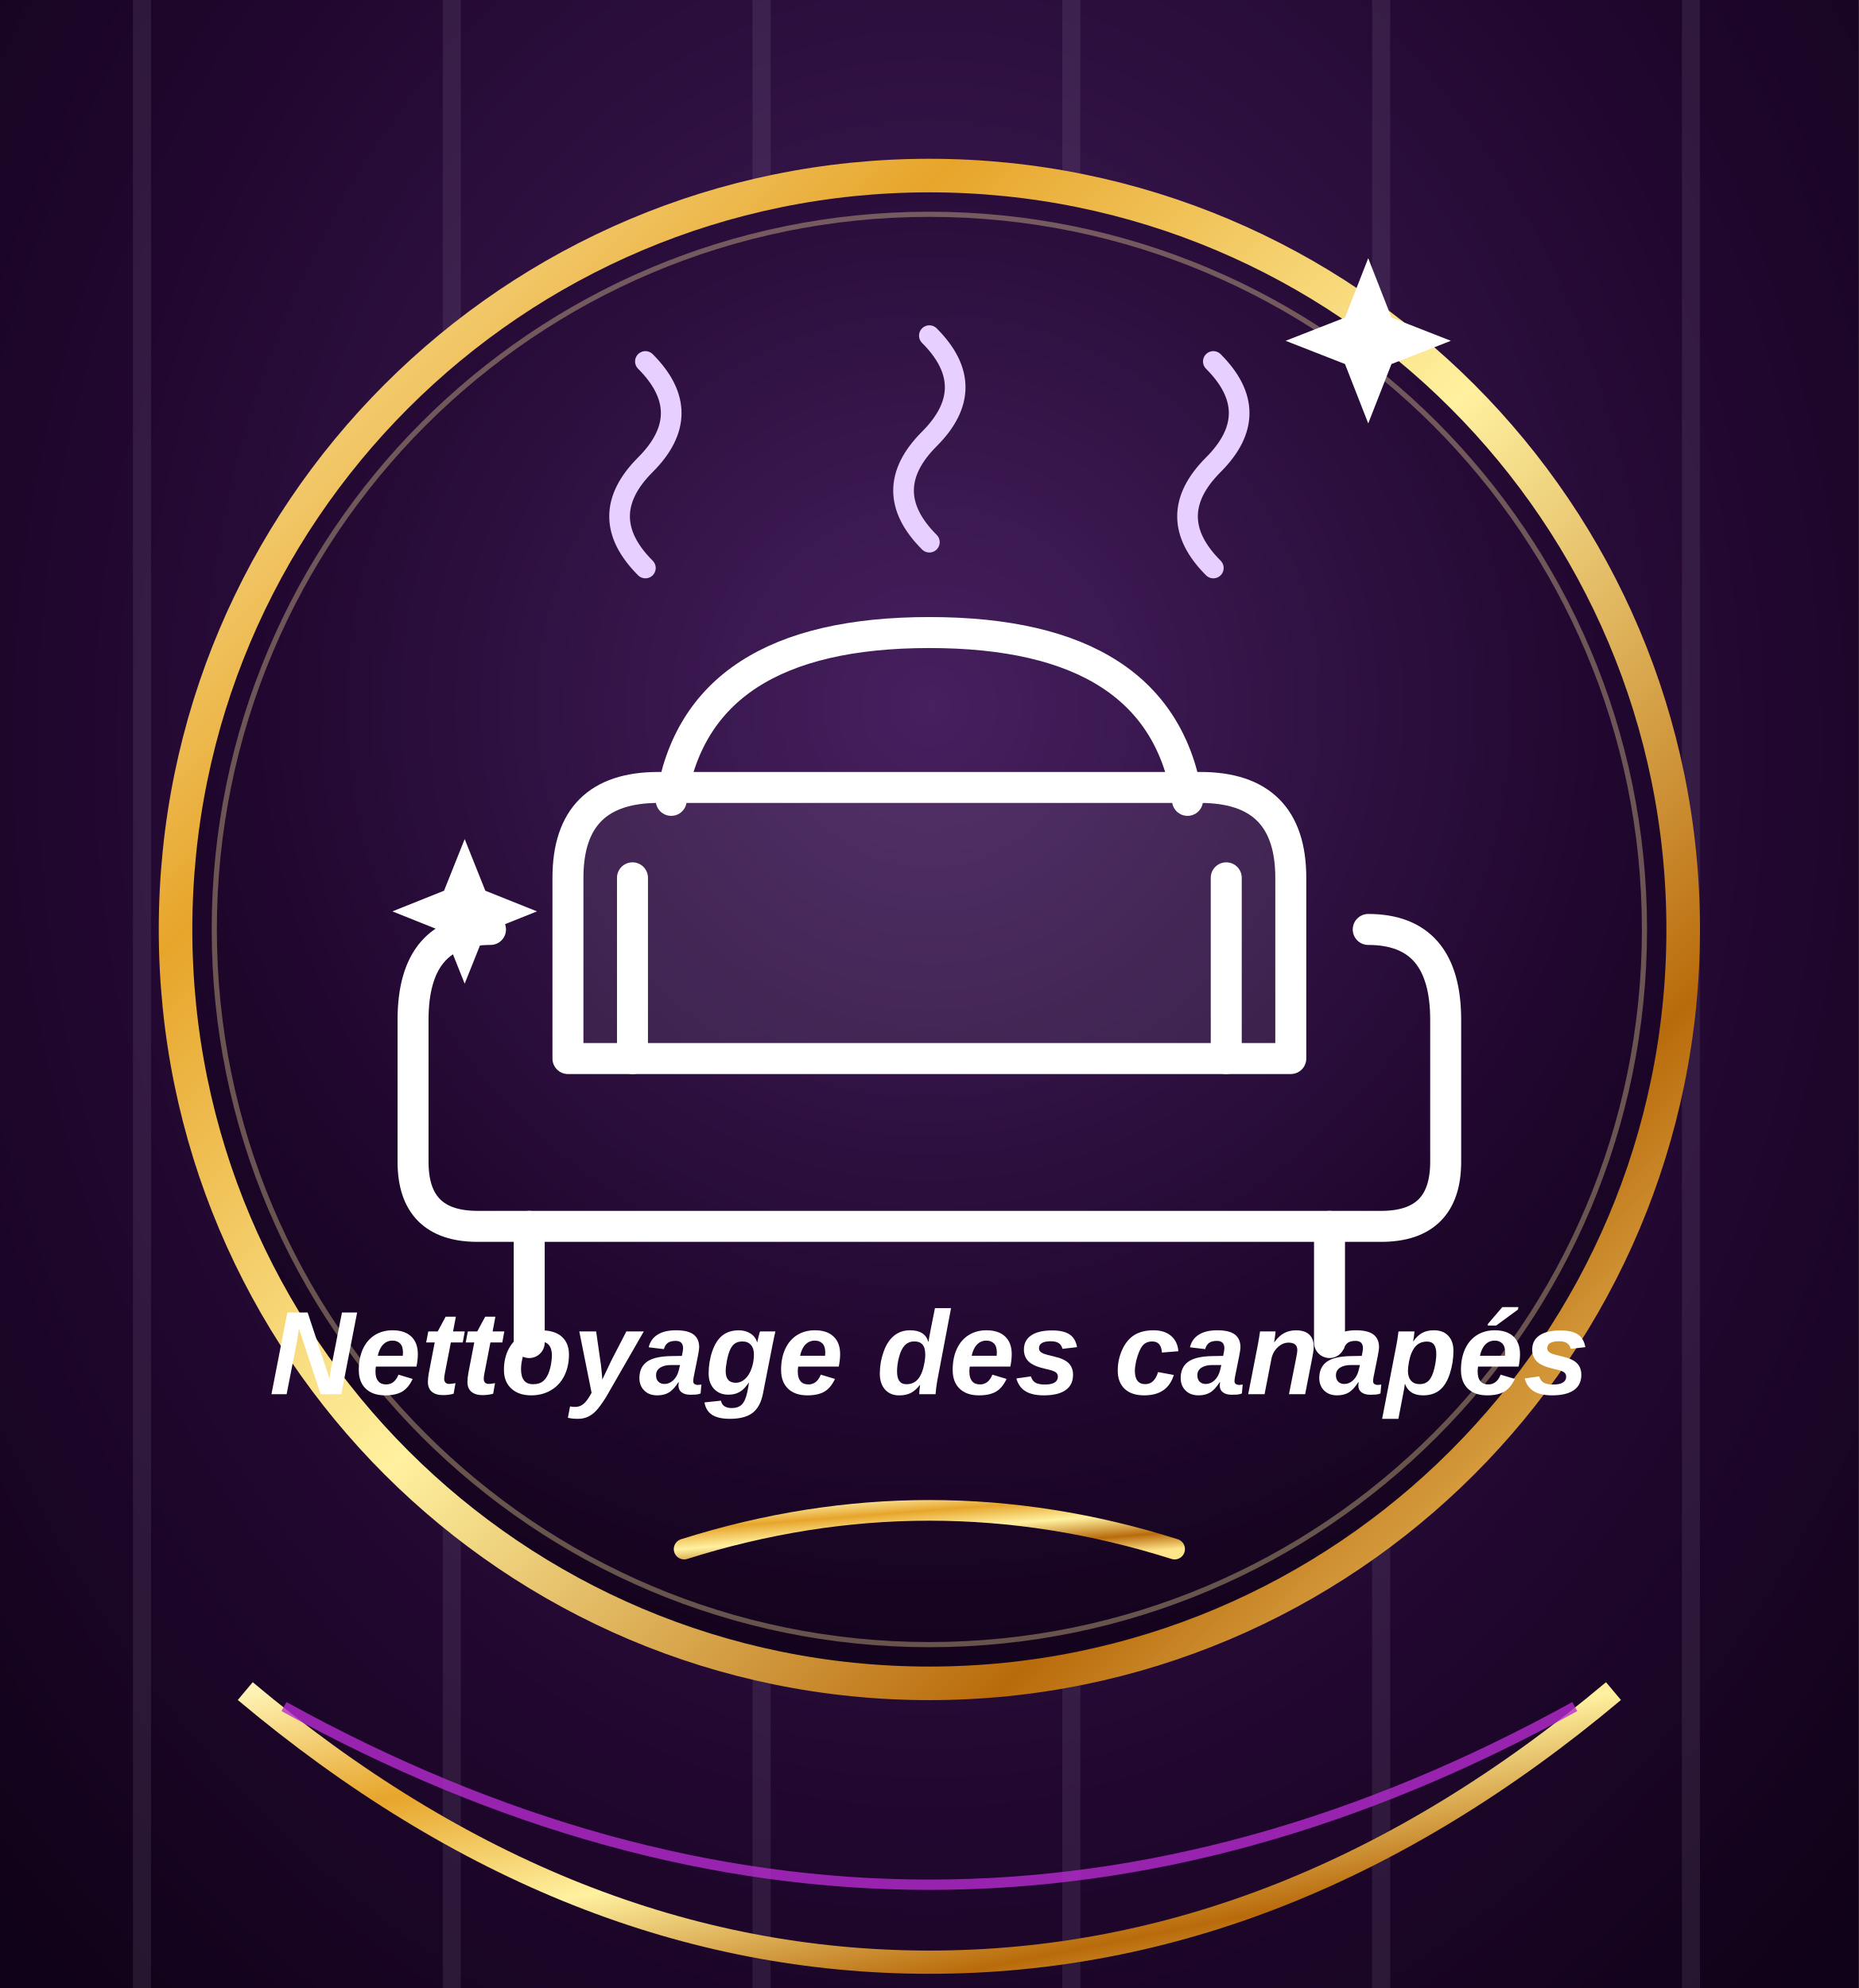
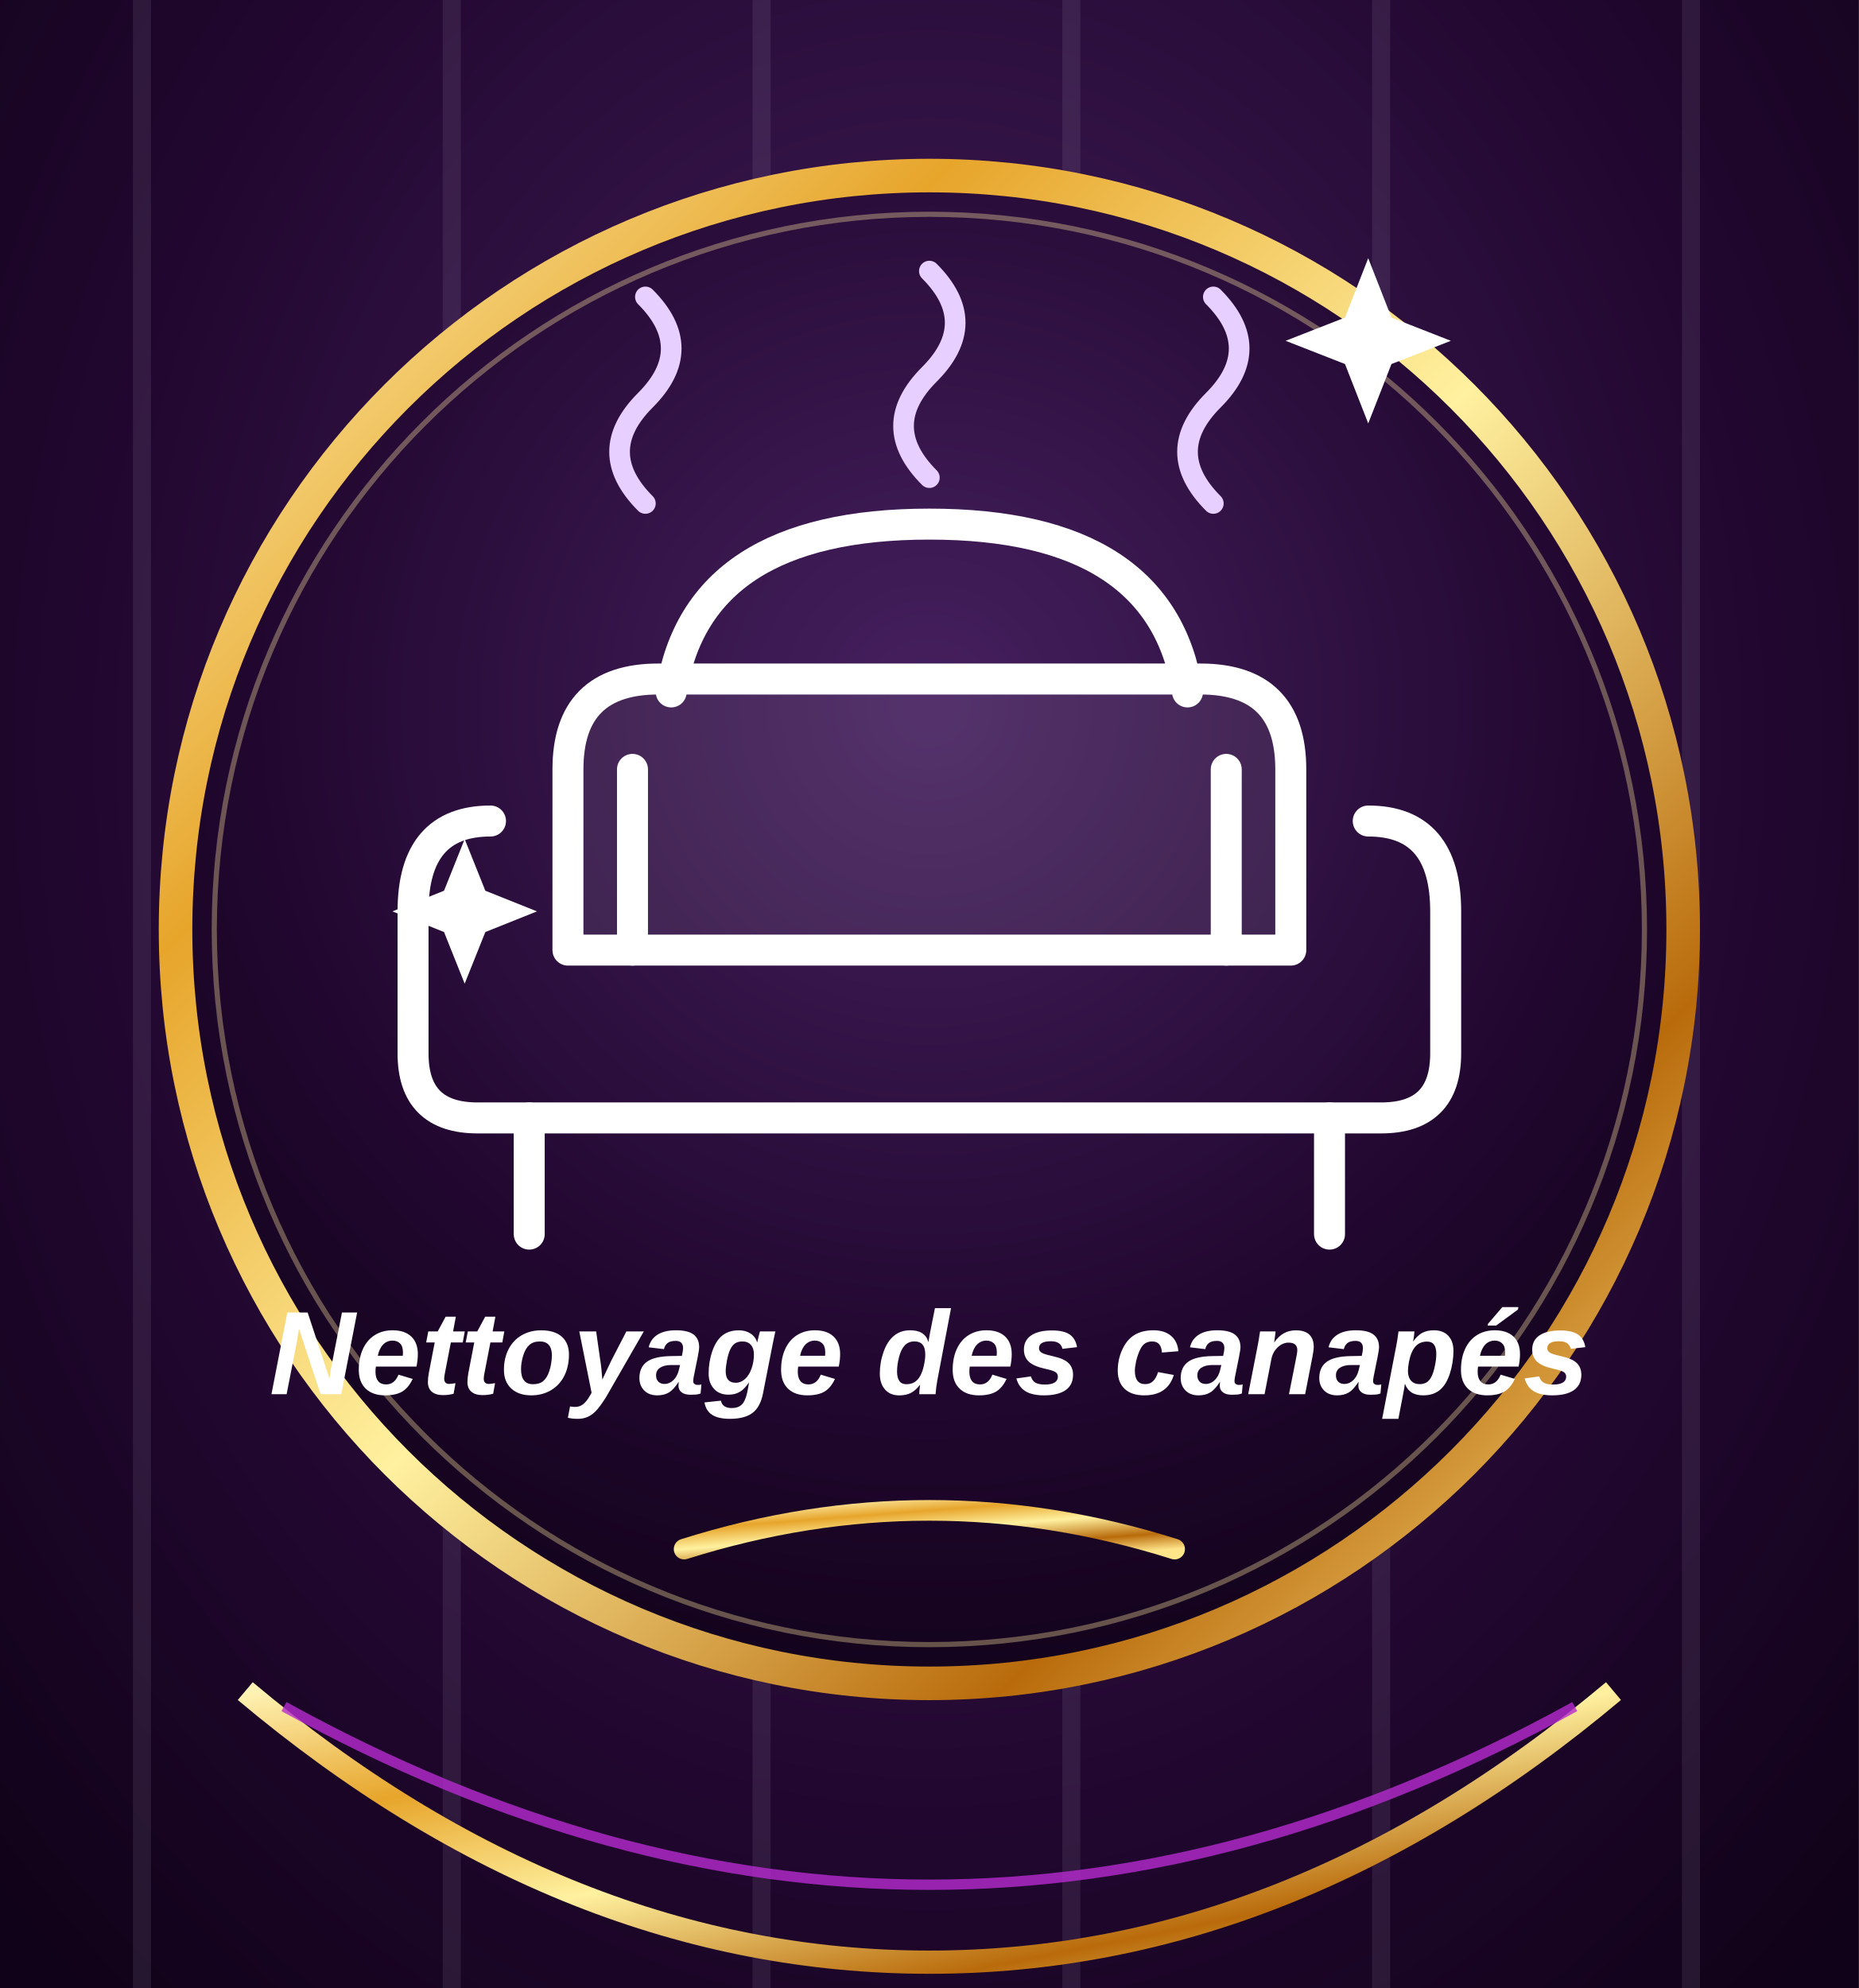
<svg xmlns="http://www.w3.org/2000/svg" viewBox="0 25 720 770" role="img" aria-labelledby="t d">
  <defs>
    <radialGradient id="p" cx="50%" cy="35%" r="70%">
      <stop stop-color="#46205f" />
      <stop offset=".65" stop-color="#21072f" />
      <stop offset="1" stop-color="#100218" />
    </radialGradient>
    <linearGradient id="g" x1="0" y1="0" x2="1" y2="1">
      <stop stop-color="#fff4b6" />
      <stop offset=".25" stop-color="#e7a52b" />
      <stop offset=".5" stop-color="#fff1a0" />
      <stop offset=".78" stop-color="#b96b0b" />
      <stop offset="1" stop-color="#ffe58a" />
    </linearGradient>
  </defs>
  <rect width="720" height="900" fill="#17051f" />
  <rect width="720" height="900" fill="url(#p)" />
  <g opacity=".13" stroke="#a997bd" stroke-width="7">
    <path d="M55 0V900M175 0V900M295 0V900M415 0V900M535 0V900M655 0V900" />
  </g>
  <circle cx="360" cy="385" r="292" fill="url(#p)" stroke="url(#g)" stroke-width="13" />
  <circle cx="360" cy="385" r="277" fill="none" stroke="#ffe7a0" stroke-opacity=".35" stroke-width="2" />
-   <g stroke="#fff" stroke-width="12" stroke-linejoin="round" stroke-linecap="round" fill="#fff" fill-opacity=".08">
+   <g transform="translate(0 -42)" stroke="#fff" stroke-width="12" stroke-linejoin="round" stroke-linecap="round" fill="#fff" fill-opacity=".08">
    <path d="M220 365Q220 330 255 330H465Q500 330 500 365V435H220Z" />
    <path d="M190 385Q160 385 160 420V475Q160 500 185 500H535Q560 500 560 475V420Q560 385 530 385" fill="none" />
    <path d="M205 500V545M515 500V545M245 365V435M475 365V435" fill="none" />
    <path d="M260 335Q270 270 360 270Q450 270 460 335" fill="none" />
  </g>
-   <g fill="none" stroke="#e7cfff" stroke-width="8" stroke-linecap="round">
+   <g transform="translate(0 -25)" fill="none" stroke="#e7cfff" stroke-width="8" stroke-linecap="round">
    <path d="M250 245q-20-20 0-40t0-40" />
    <path d="M360 235q-20-20 0-40t0-40" />
    <path d="M470 245q-20-20 0-40t0-40" />
  </g>
  <g fill="#fff">
    <path d="M530 125l9 23 23 9-23 9-9 23-9-23-23-9 23-9z" />
    <path d="M180 350l8 20 20 8-20 8-8 20-8-20-20-8 20-8z" />
  </g>
  <text x="360" y="565" text-anchor="middle" fill="#fff" font-family="Arial,sans-serif" font-size="46" font-weight="700" font-style="italic">Nettoyage des canapés</text>
  <path d="M265 625Q360 595 455 625" fill="none" stroke="url(#g)" stroke-width="8" stroke-linecap="round" />
  <path d="M95 680Q220 785 360 785Q500 785 625 680" fill="none" stroke="url(#g)" stroke-width="9" />
  <path d="M110 686Q235 755 360 755Q485 755 610 686" fill="none" stroke="#b52bd0" stroke-width="4" opacity=".8" />
</svg>
